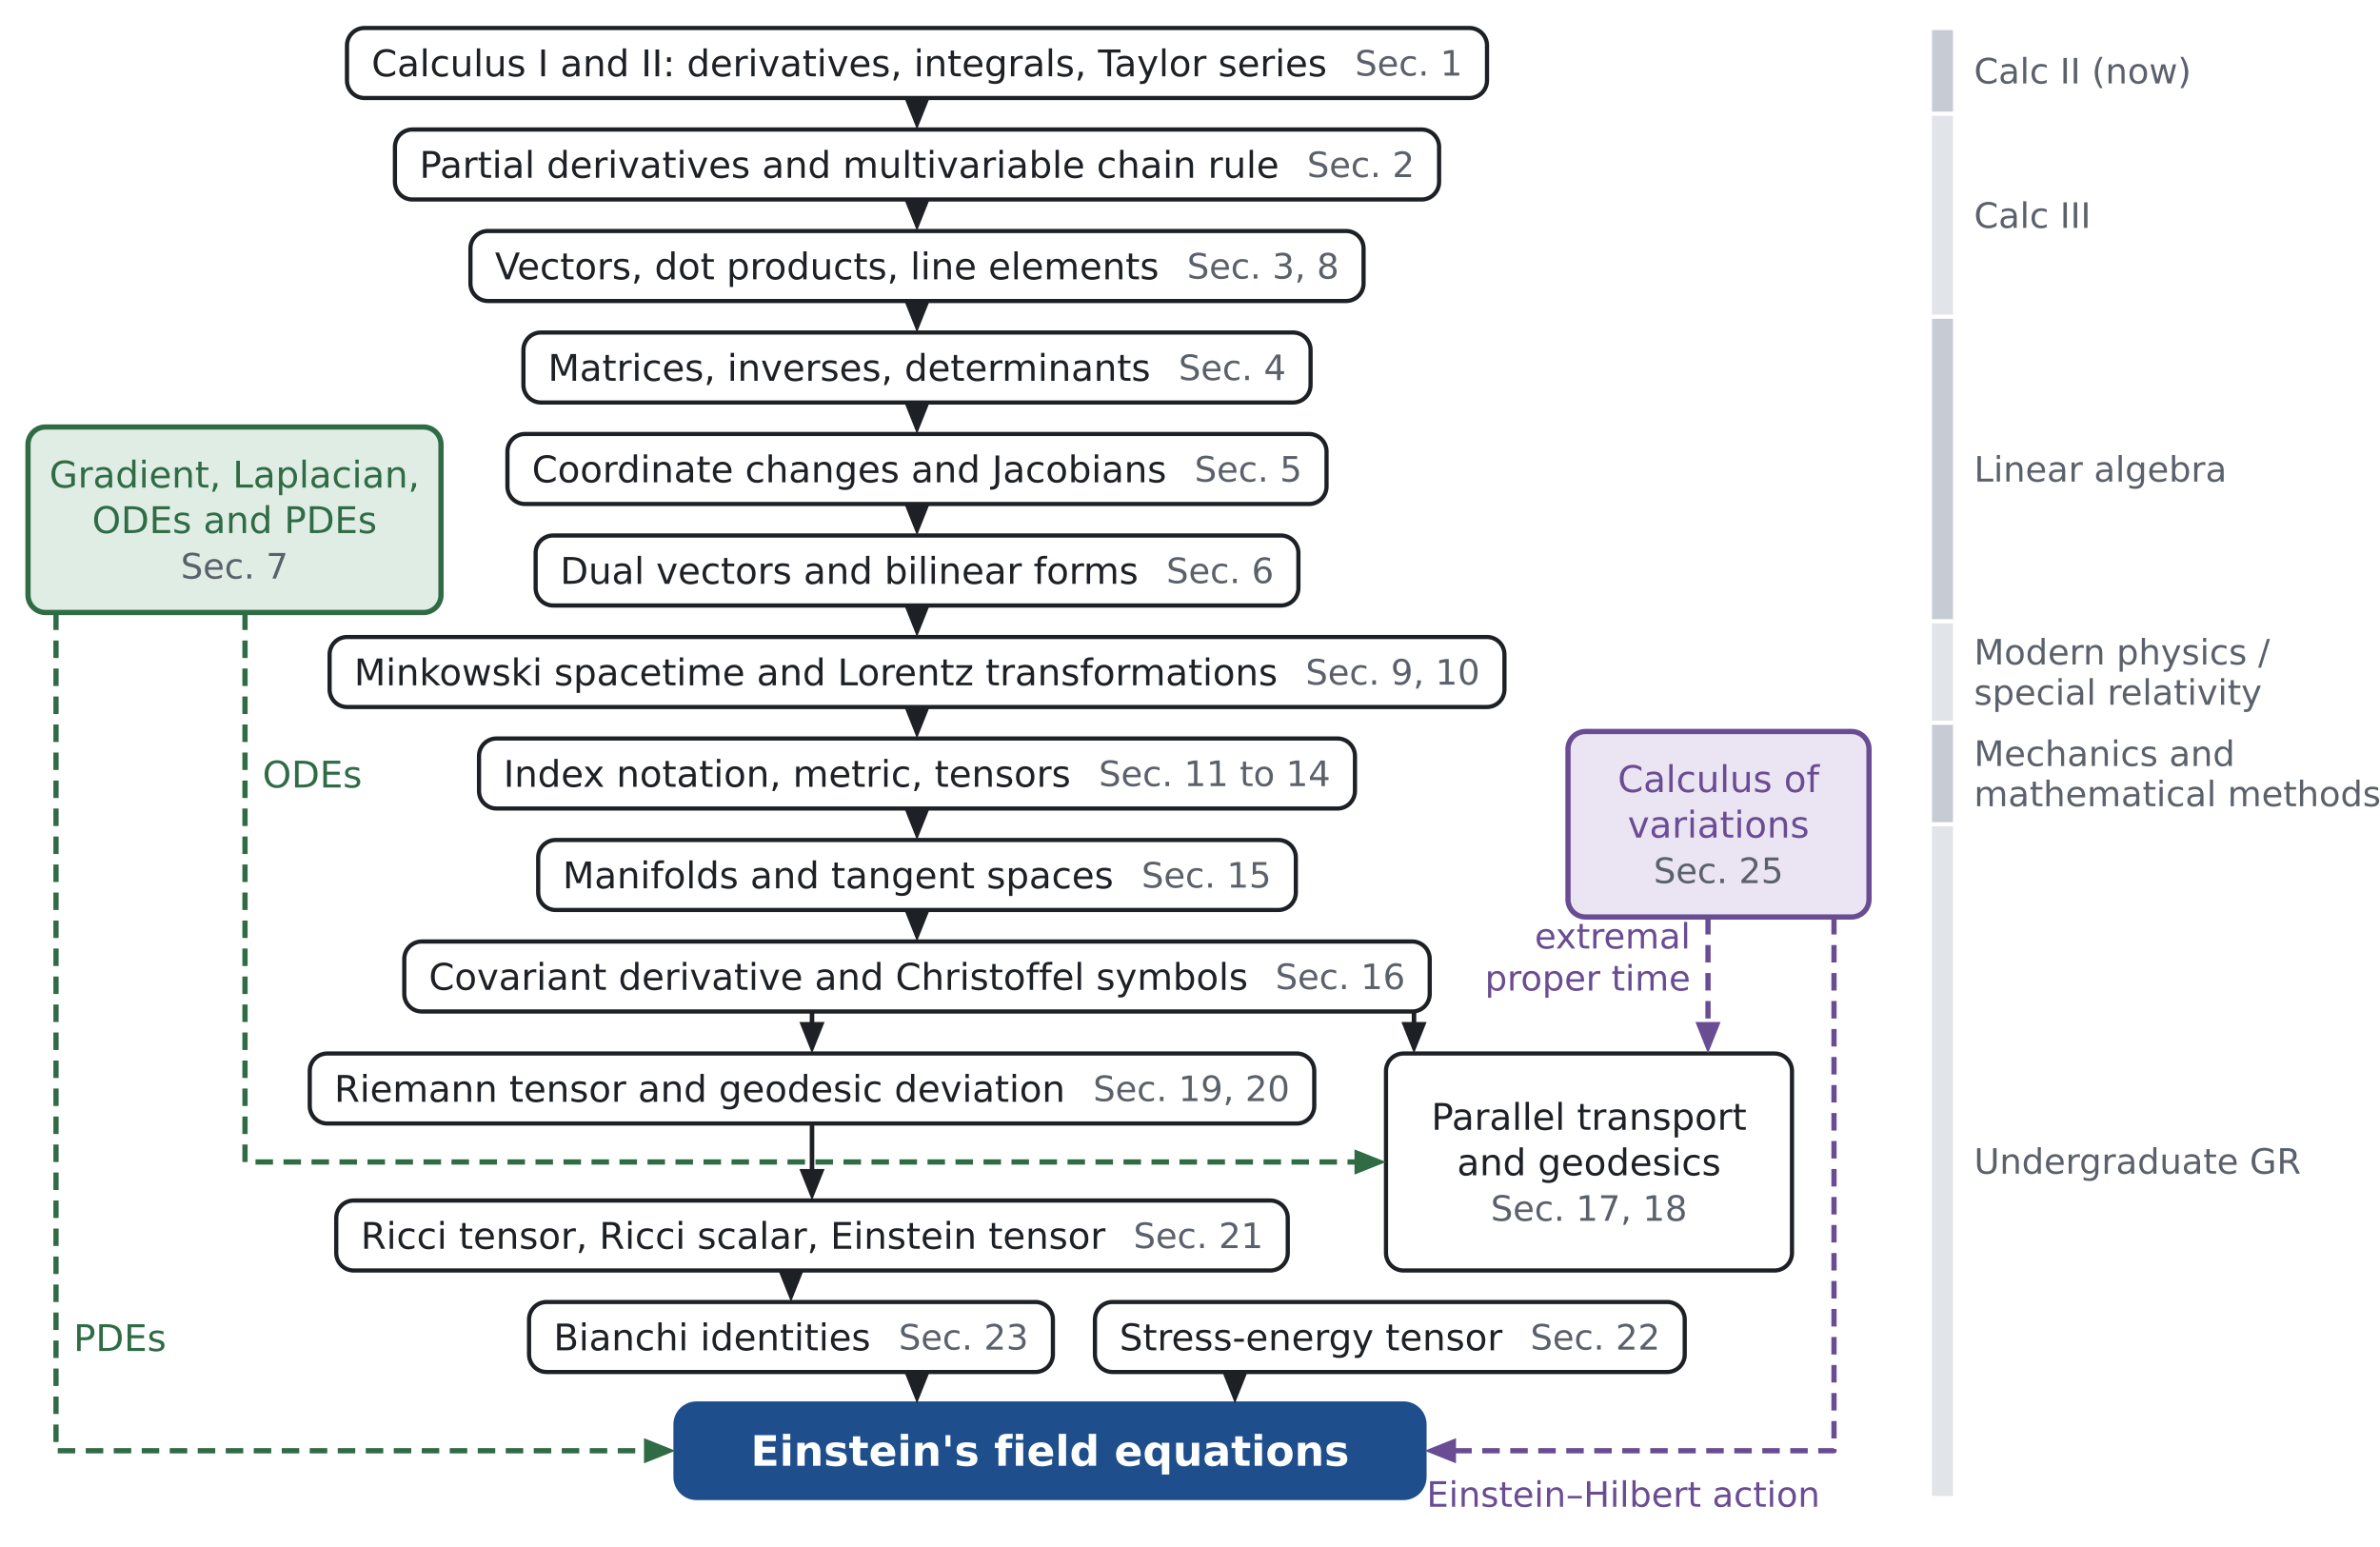
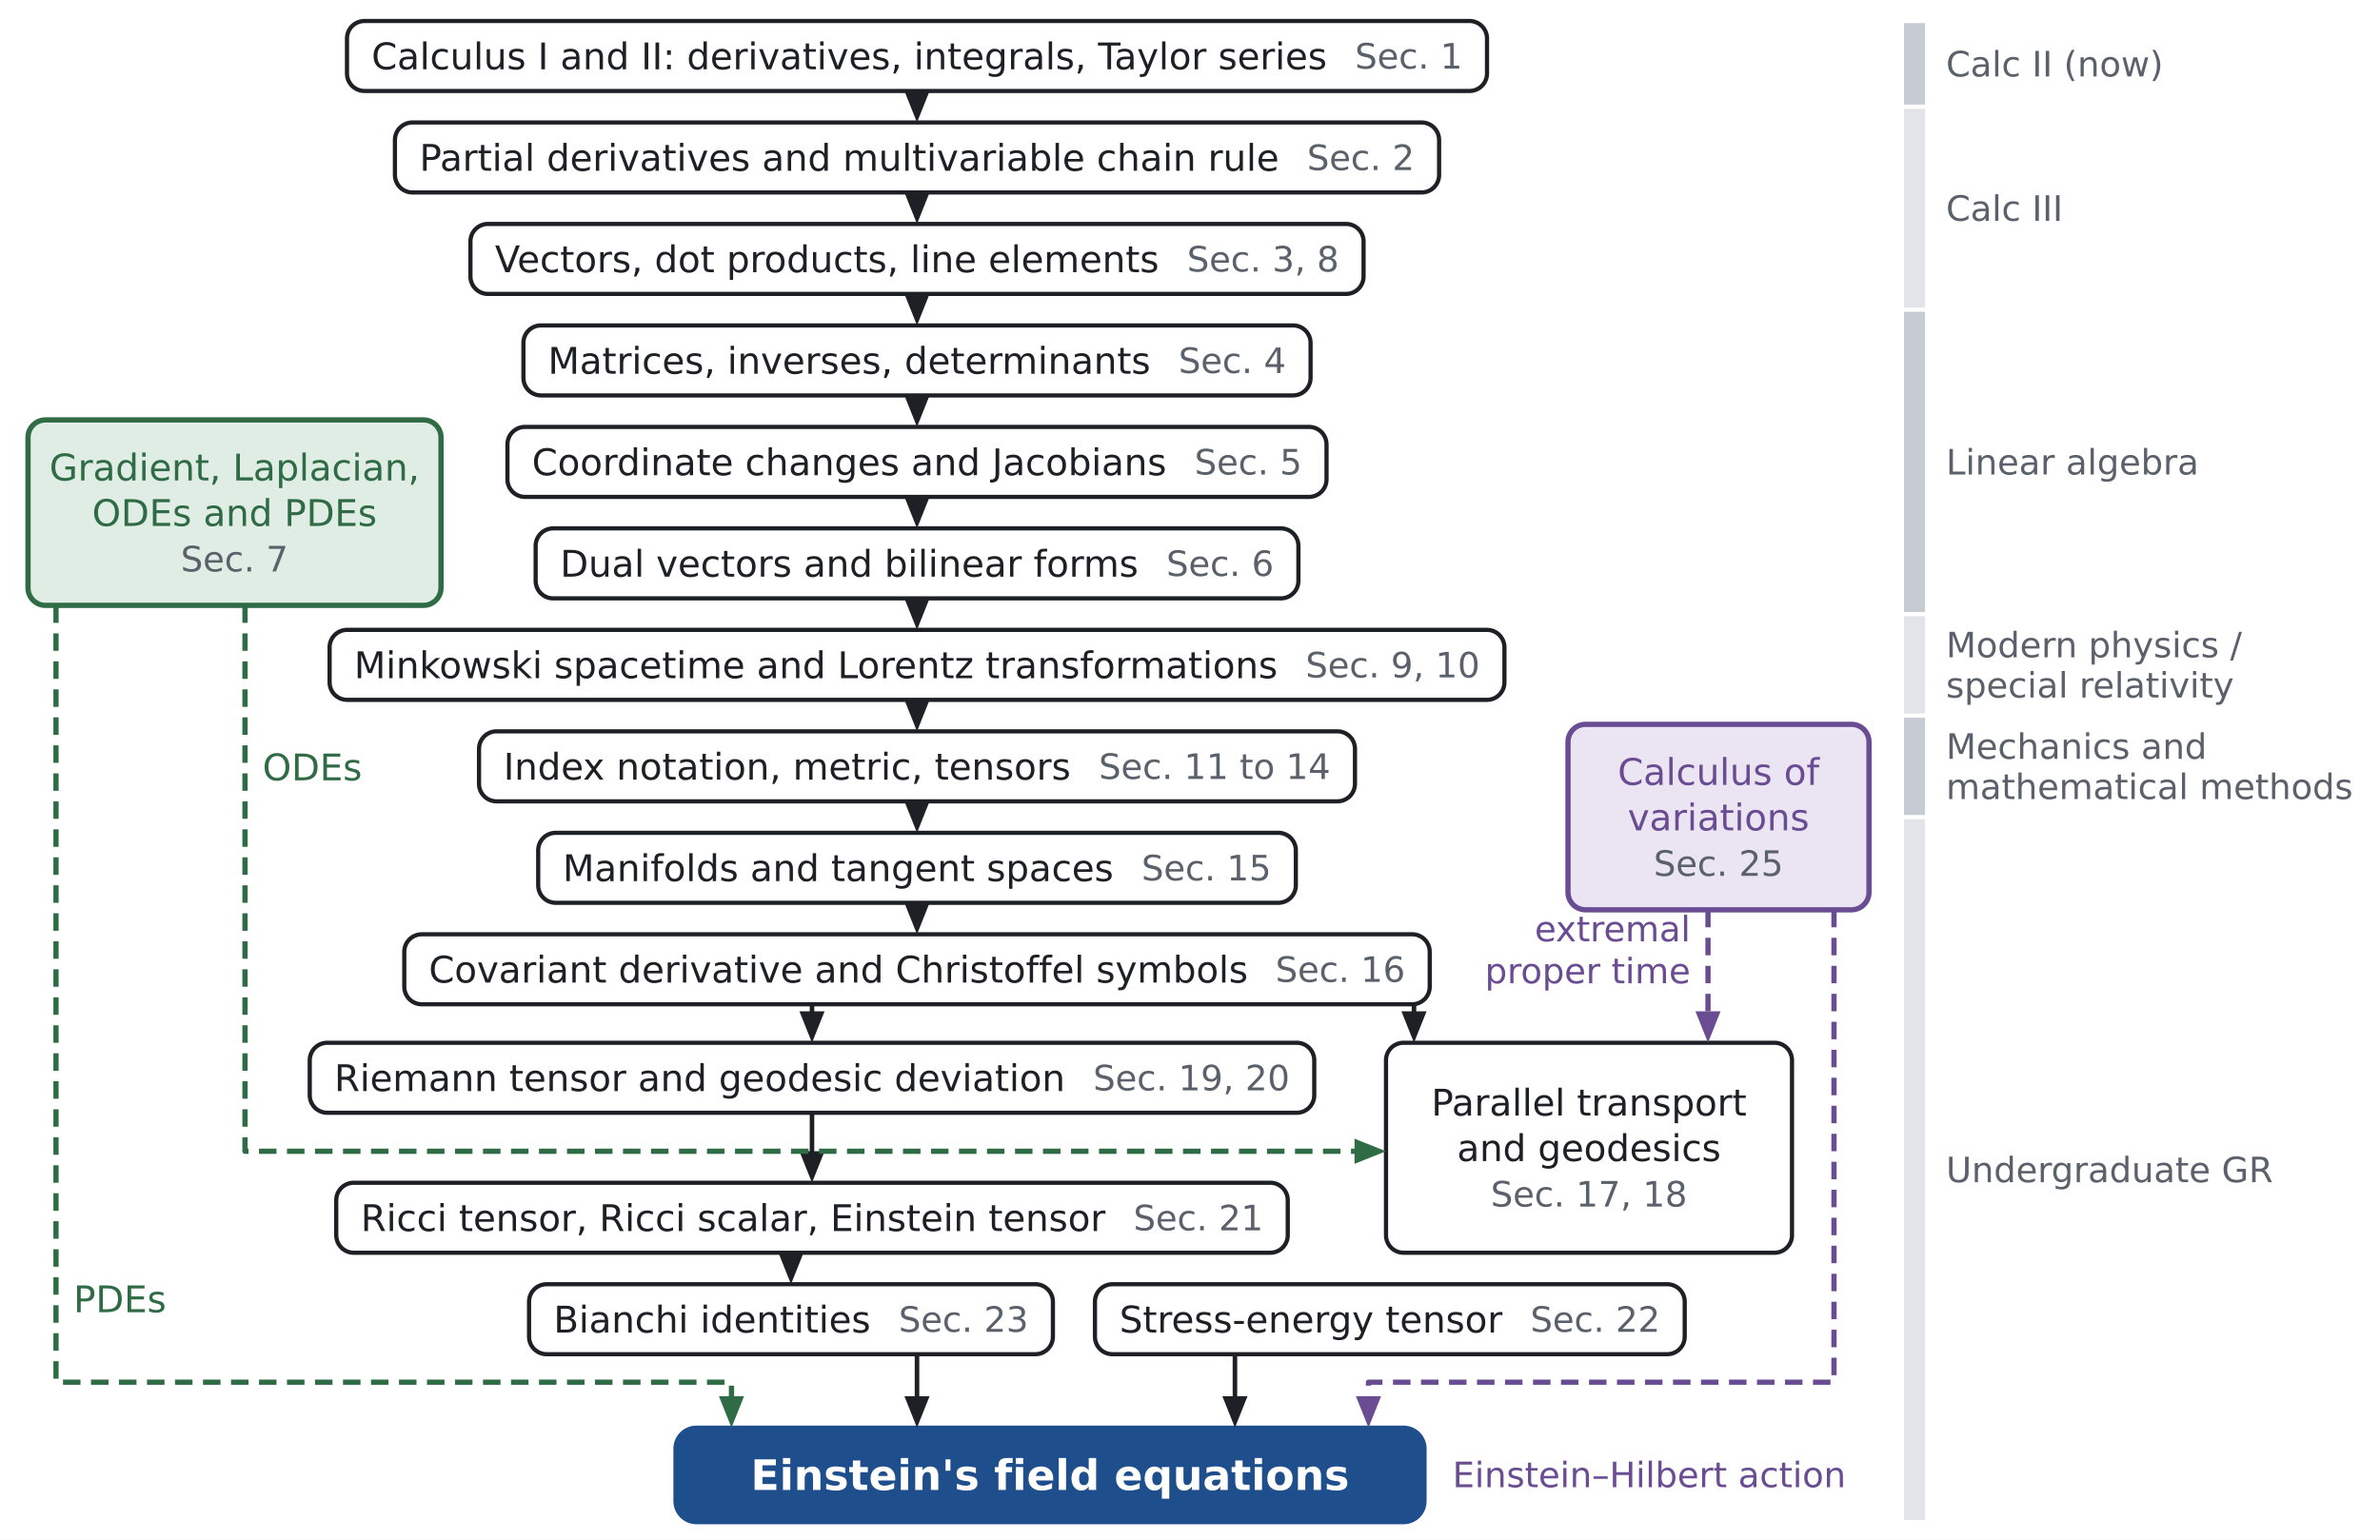
- <svg xmlns="http://www.w3.org/2000/svg" width="680" height="442" viewBox="0 0 680 442" font-family="DejaVu Sans, Inter, sans-serif">
+ <svg xmlns="http://www.w3.org/2000/svg" width="680" height="440" viewBox="0 0 680 440" font-family="DejaVu Sans, Inter, sans-serif">
  <defs>
    <marker id="ah-ink" viewBox="0 0 10 8" refX="5.00" refY="4" markerWidth="9" markerHeight="7.2" markerUnits="userSpaceOnUse" orient="auto-start-reverse">
      <path d="M0,0 L10,4 L0,8 Z" fill="#1d2025" />
    </marker>
    <marker id="ah-green" viewBox="0 0 10 8" refX="5.00" refY="4" markerWidth="9" markerHeight="7.2" markerUnits="userSpaceOnUse" orient="auto-start-reverse">
      <path d="M0,0 L10,4 L0,8 Z" fill="#2f6b45" />
    </marker>
    <marker id="ah-violet" viewBox="0 0 10 8" refX="5.00" refY="4" markerWidth="9" markerHeight="7.2" markerUnits="userSpaceOnUse" orient="auto-start-reverse">
      <path d="M0,0 L10,4 L0,8 Z" fill="#6a4c93" />
    </marker>
  </defs>
-   <rect width="680" height="442" fill="#ffffff" />
-   <rect x="99.14" y="8" width="325.72" height="20" rx="5" fill="#ffffff" stroke="#1d2025" stroke-width="1.2" />
-   <text x="106.14" y="21.8" font-size="10.5" fill="#1d2025">Calculus I and II: derivatives, integrals, Taylor series</text>
-   <text x="417.86" y="21.6" font-size="10" text-anchor="end" fill="#5b616b">Sec. 1</text>
-   <rect x="112.84" y="37" width="298.33" height="20" rx="5" fill="#ffffff" stroke="#1d2025" stroke-width="1.2" />
-   <text x="119.84" y="50.8" font-size="10.5" fill="#1d2025">Partial derivatives and multivariable chain rule</text>
-   <text x="404.16" y="50.6" font-size="10" text-anchor="end" fill="#5b616b">Sec. 2</text>
-   <rect x="134.41" y="66" width="255.18" height="20" rx="5" fill="#ffffff" stroke="#1d2025" stroke-width="1.2" />
-   <text x="141.41" y="79.8" font-size="10.5" fill="#1d2025">Vectors, dot products, line elements</text>
-   <text x="382.59" y="79.6" font-size="10" text-anchor="end" fill="#5b616b">Sec. 3, 8</text>
-   <rect x="149.55" y="95" width="224.9" height="20" rx="5" fill="#ffffff" stroke="#1d2025" stroke-width="1.2" />
-   <text x="156.55" y="108.8" font-size="10.5" fill="#1d2025">Matrices, inverses, determinants</text>
-   <text x="367.45" y="108.6" font-size="10" text-anchor="end" fill="#5b616b">Sec. 4</text>
-   <rect x="144.98" y="124" width="234.03" height="20" rx="5" fill="#ffffff" stroke="#1d2025" stroke-width="1.2" />
-   <text x="151.98" y="137.8" font-size="10.5" fill="#1d2025">Coordinate changes and Jacobians</text>
-   <text x="372.02" y="137.6" font-size="10" text-anchor="end" fill="#5b616b">Sec. 5</text>
-   <rect x="153.04" y="153" width="217.93" height="20" rx="5" fill="#ffffff" stroke="#1d2025" stroke-width="1.2" />
-   <text x="160.04" y="166.8" font-size="10.5" fill="#1d2025">Dual vectors and bilinear forms</text>
-   <text x="363.96" y="166.6" font-size="10" text-anchor="end" fill="#5b616b">Sec. 6</text>
-   <rect x="94.17" y="182" width="335.67" height="20" rx="5" fill="#ffffff" stroke="#1d2025" stroke-width="1.2" />
-   <text x="101.17" y="195.8" font-size="10.5" fill="#1d2025">Minkowski spacetime and Lorentz transformations</text>
-   <text x="422.83" y="195.6" font-size="10" text-anchor="end" fill="#5b616b">Sec. 9, 10</text>
-   <rect x="136.86" y="211" width="250.27" height="20" rx="5" fill="#ffffff" stroke="#1d2025" stroke-width="1.2" />
-   <text x="143.86" y="224.8" font-size="10.5" fill="#1d2025">Index notation, metric, tensors</text>
-   <text x="380.14" y="224.6" font-size="10" text-anchor="end" fill="#5b616b">Sec. 11 to 14</text>
-   <rect x="153.77" y="240" width="216.47" height="20" rx="5" fill="#ffffff" stroke="#1d2025" stroke-width="1.2" />
-   <text x="160.77" y="253.8" font-size="10.5" fill="#1d2025">Manifolds and tangent spaces</text>
-   <text x="363.23" y="253.6" font-size="10" text-anchor="end" fill="#5b616b">Sec. 15</text>
-   <rect x="115.51" y="269" width="292.98" height="20" rx="5" fill="#ffffff" stroke="#1d2025" stroke-width="1.2" />
-   <text x="122.51" y="282.8" font-size="10.5" fill="#1d2025">Covariant derivative and Christoffel symbols</text>
-   <text x="401.49" y="282.6" font-size="10" text-anchor="end" fill="#5b616b">Sec. 16</text>
-   <rect x="88.5" y="301" width="287" height="20" rx="5" fill="#ffffff" stroke="#1d2025" stroke-width="1.2" />
-   <text x="95.5" y="314.8" font-size="10.5" fill="#1d2025">Riemann tensor and geodesic deviation</text>
-   <text x="368.5" y="314.6" font-size="10" text-anchor="end" fill="#5b616b">Sec. 19, 20</text>
-   <rect x="96.07" y="343" width="271.86" height="20" rx="5" fill="#ffffff" stroke="#1d2025" stroke-width="1.2" />
-   <text x="103.07" y="356.8" font-size="10.5" fill="#1d2025">Ricci tensor, Ricci scalar, Einstein tensor</text>
-   <text x="360.93" y="356.6" font-size="10" text-anchor="end" fill="#5b616b">Sec. 21</text>
-   <rect x="151.16" y="372" width="149.67" height="20" rx="5" fill="#ffffff" stroke="#1d2025" stroke-width="1.2" />
-   <text x="158.16" y="385.8" font-size="10.5" fill="#1d2025">Bianchi identities</text>
-   <text x="293.84" y="385.6" font-size="10" text-anchor="end" fill="#5b616b">Sec. 23</text>
-   <rect x="312.84" y="372" width="168.51" height="20" rx="5" fill="#ffffff" stroke="#1d2025" stroke-width="1.2" />
-   <text x="319.84" y="385.8" font-size="10.5" fill="#1d2025">Stress-energy tensor</text>
-   <text x="474.34" y="385.6" font-size="10" text-anchor="end" fill="#5b616b">Sec. 22</text>
-   <rect x="193" y="401" width="214" height="27" rx="6" fill="#1f4e8c" stroke="#1f4e8c" stroke-width="1.2" />
-   <text x="300" y="418.8" font-size="12" text-anchor="middle" fill="#ffffff" font-weight="bold">Einstein's field equations</text>
-   <rect x="396" y="301" width="116" height="62" rx="5" fill="#ffffff" stroke="#1d2025" stroke-width="1.2" />
-   <text x="454" y="322.8" font-size="10.5" text-anchor="middle" fill="#1d2025">Parallel transport</text>
-   <text x="454" y="335.8" font-size="10.5" text-anchor="middle" fill="#1d2025">and geodesics</text>
-   <text x="454" y="348.8" font-size="10" text-anchor="middle" fill="#5b616b">Sec. 17, 18</text>
-   <rect x="8" y="122" width="118" height="53" rx="5" fill="#e0ede4" stroke="#2f6b45" stroke-width="1.5" />
-   <text x="67" y="139.3" font-size="10.5" text-anchor="middle" fill="#2f6b45">Gradient, Laplacian,</text>
-   <text x="67" y="152.3" font-size="10.5" text-anchor="middle" fill="#2f6b45">ODEs and PDEs</text>
-   <text x="67" y="165.3" font-size="10" text-anchor="middle" fill="#5b616b">Sec. 7</text>
-   <rect x="448" y="209" width="86" height="53" rx="5" fill="#ebe5f3" stroke="#6a4c93" stroke-width="1.5" />
-   <text x="491" y="226.3" font-size="10.5" text-anchor="middle" fill="#6a4c93">Calculus of</text>
-   <text x="491" y="239.3" font-size="10.5" text-anchor="middle" fill="#6a4c93">variations</text>
-   <text x="491" y="252.3" font-size="10" text-anchor="middle" fill="#5b616b">Sec. 25</text>
-   <path d="M262,28 L262,32.5" fill="none" stroke="#1d2025" stroke-width="1.3" stroke-linejoin="round" marker-end="url(#ah-ink)" />
-   <path d="M262,57 L262,61.5" fill="none" stroke="#1d2025" stroke-width="1.3" stroke-linejoin="round" marker-end="url(#ah-ink)" />
-   <path d="M262,86 L262,90.5" fill="none" stroke="#1d2025" stroke-width="1.3" stroke-linejoin="round" marker-end="url(#ah-ink)" />
-   <path d="M262,115 L262,119.5" fill="none" stroke="#1d2025" stroke-width="1.3" stroke-linejoin="round" marker-end="url(#ah-ink)" />
-   <path d="M262,144 L262,148.5" fill="none" stroke="#1d2025" stroke-width="1.3" stroke-linejoin="round" marker-end="url(#ah-ink)" />
-   <path d="M262,173 L262,177.5" fill="none" stroke="#1d2025" stroke-width="1.3" stroke-linejoin="round" marker-end="url(#ah-ink)" />
-   <path d="M262,202 L262,206.5" fill="none" stroke="#1d2025" stroke-width="1.3" stroke-linejoin="round" marker-end="url(#ah-ink)" />
-   <path d="M262,231 L262,235.5" fill="none" stroke="#1d2025" stroke-width="1.3" stroke-linejoin="round" marker-end="url(#ah-ink)" />
-   <path d="M262,260 L262,264.5" fill="none" stroke="#1d2025" stroke-width="1.3" stroke-linejoin="round" marker-end="url(#ah-ink)" />
-   <path d="M232,289 L232,296.5" fill="none" stroke="#1d2025" stroke-width="1.3" stroke-linejoin="round" marker-end="url(#ah-ink)" />
-   <path d="M404,289 L404,296.5" fill="none" stroke="#1d2025" stroke-width="1.3" stroke-linejoin="round" marker-end="url(#ah-ink)" />
-   <path d="M232,321 L232,338.5" fill="none" stroke="#1d2025" stroke-width="1.3" stroke-linejoin="round" marker-end="url(#ah-ink)" />
-   <path d="M226,363 L226,367.5" fill="none" stroke="#1d2025" stroke-width="1.3" stroke-linejoin="round" marker-end="url(#ah-ink)" />
-   <path d="M262,392 L262,396.5" fill="none" stroke="#1d2025" stroke-width="1.3" stroke-linejoin="round" marker-end="url(#ah-ink)" />
-   <path d="M352.84,392 L352.84,396.5" fill="none" stroke="#1d2025" stroke-width="1.3" stroke-linejoin="round" marker-end="url(#ah-ink)" />
-   <path d="M70,175 L70,332 L391.5,332" fill="none" stroke="#2f6b45" stroke-width="1.5" stroke-linejoin="round" stroke-dasharray="5 3" marker-end="url(#ah-green)" />
-   <path d="M16,175 L16,414.5 L188.5,414.5" fill="none" stroke="#2f6b45" stroke-width="1.5" stroke-linejoin="round" stroke-dasharray="5 3" marker-end="url(#ah-green)" />
-   <text x="75" y="225" font-size="10.5" fill="#2f6b45">ODEs</text>
-   <text x="21" y="386" font-size="10.5" fill="#2f6b45">PDEs</text>
-   <path d="M488,262 L488,296.5" fill="none" stroke="#6a4c93" stroke-width="1.5" stroke-linejoin="round" stroke-dasharray="5 3" marker-end="url(#ah-violet)" />
-   <text x="483" y="271" font-size="10" text-anchor="end" fill="#6a4c93">extremal</text>
-   <text x="483" y="283" font-size="10" text-anchor="end" fill="#6a4c93">proper time</text>
-   <path d="M524,262 L524,414.5 L411.5,414.5" fill="none" stroke="#6a4c93" stroke-width="1.5" stroke-linejoin="round" stroke-dasharray="5 3" marker-end="url(#ah-violet)" />
-   <text x="520" y="430.5" font-size="10" text-anchor="end" fill="#6a4c93">Einstein–Hilbert action</text>
-   <rect x="552" y="8.6" width="6" height="23.3" fill="#c7ccd4" />
-   <text x="564" y="23.85" font-size="10" fill="#5b616b">Calc II (now)</text>
-   <rect x="552" y="33.1" width="6" height="56.8" fill="#e1e4e9" />
-   <text x="564" y="65.1" font-size="10" fill="#5b616b">Calc III</text>
-   <rect x="552" y="91.1" width="6" height="85.8" fill="#c7ccd4" />
-   <text x="564" y="137.6" font-size="10" fill="#5b616b">Linear algebra</text>
-   <rect x="552" y="178.1" width="6" height="27.8" fill="#e1e4e9" />
-   <text x="564" y="189.85" font-size="10" fill="#5b616b">Modern physics /</text>
-   <text x="564" y="201.35" font-size="10" fill="#5b616b">special relativity</text>
-   <rect x="552" y="207.1" width="6" height="27.8" fill="#c7ccd4" />
-   <text x="564" y="218.85" font-size="10" fill="#5b616b">Mechanics and</text>
-   <text x="564" y="230.35" font-size="10" fill="#5b616b">mathematical methods</text>
-   <rect x="552" y="236.1" width="6" height="191.3" fill="#e1e4e9" />
-   <text x="564" y="335.35" font-size="10" fill="#5b616b">Undergraduate GR</text>
+   <rect width="680" height="440" fill="#ffffff" />
+   <rect x="99.14" y="6" width="325.72" height="20" rx="5" fill="#ffffff" stroke="#1d2025" stroke-width="1.2" />
+   <text x="106.14" y="19.8" font-size="10.5" fill="#1d2025">Calculus I and II: derivatives, integrals, Taylor series</text>
+   <text x="417.86" y="19.6" font-size="10" text-anchor="end" fill="#5b616b">Sec. 1</text>
+   <rect x="112.84" y="35" width="298.33" height="20" rx="5" fill="#ffffff" stroke="#1d2025" stroke-width="1.2" />
+   <text x="119.84" y="48.8" font-size="10.5" fill="#1d2025">Partial derivatives and multivariable chain rule</text>
+   <text x="404.16" y="48.6" font-size="10" text-anchor="end" fill="#5b616b">Sec. 2</text>
+   <rect x="134.41" y="64" width="255.18" height="20" rx="5" fill="#ffffff" stroke="#1d2025" stroke-width="1.2" />
+   <text x="141.41" y="77.8" font-size="10.5" fill="#1d2025">Vectors, dot products, line elements</text>
+   <text x="382.59" y="77.6" font-size="10" text-anchor="end" fill="#5b616b">Sec. 3, 8</text>
+   <rect x="149.55" y="93" width="224.9" height="20" rx="5" fill="#ffffff" stroke="#1d2025" stroke-width="1.2" />
+   <text x="156.55" y="106.8" font-size="10.5" fill="#1d2025">Matrices, inverses, determinants</text>
+   <text x="367.45" y="106.6" font-size="10" text-anchor="end" fill="#5b616b">Sec. 4</text>
+   <rect x="144.98" y="122" width="234.03" height="20" rx="5" fill="#ffffff" stroke="#1d2025" stroke-width="1.2" />
+   <text x="151.98" y="135.8" font-size="10.5" fill="#1d2025">Coordinate changes and Jacobians</text>
+   <text x="372.02" y="135.6" font-size="10" text-anchor="end" fill="#5b616b">Sec. 5</text>
+   <rect x="153.04" y="151" width="217.93" height="20" rx="5" fill="#ffffff" stroke="#1d2025" stroke-width="1.2" />
+   <text x="160.04" y="164.8" font-size="10.5" fill="#1d2025">Dual vectors and bilinear forms</text>
+   <text x="363.96" y="164.6" font-size="10" text-anchor="end" fill="#5b616b">Sec. 6</text>
+   <rect x="94.17" y="180" width="335.67" height="20" rx="5" fill="#ffffff" stroke="#1d2025" stroke-width="1.2" />
+   <text x="101.17" y="193.8" font-size="10.5" fill="#1d2025">Minkowski spacetime and Lorentz transformations</text>
+   <text x="422.83" y="193.6" font-size="10" text-anchor="end" fill="#5b616b">Sec. 9, 10</text>
+   <rect x="136.86" y="209" width="250.27" height="20" rx="5" fill="#ffffff" stroke="#1d2025" stroke-width="1.2" />
+   <text x="143.86" y="222.8" font-size="10.5" fill="#1d2025">Index notation, metric, tensors</text>
+   <text x="380.14" y="222.6" font-size="10" text-anchor="end" fill="#5b616b">Sec. 11 to 14</text>
+   <rect x="153.77" y="238" width="216.47" height="20" rx="5" fill="#ffffff" stroke="#1d2025" stroke-width="1.2" />
+   <text x="160.77" y="251.8" font-size="10.5" fill="#1d2025">Manifolds and tangent spaces</text>
+   <text x="363.23" y="251.6" font-size="10" text-anchor="end" fill="#5b616b">Sec. 15</text>
+   <rect x="115.51" y="267" width="292.98" height="20" rx="5" fill="#ffffff" stroke="#1d2025" stroke-width="1.2" />
+   <text x="122.51" y="280.8" font-size="10.5" fill="#1d2025">Covariant derivative and Christoffel symbols</text>
+   <text x="401.49" y="280.6" font-size="10" text-anchor="end" fill="#5b616b">Sec. 16</text>
+   <rect x="88.5" y="298" width="287" height="20" rx="5" fill="#ffffff" stroke="#1d2025" stroke-width="1.2" />
+   <text x="95.5" y="311.8" font-size="10.5" fill="#1d2025">Riemann tensor and geodesic deviation</text>
+   <text x="368.5" y="311.6" font-size="10" text-anchor="end" fill="#5b616b">Sec. 19, 20</text>
+   <rect x="96.07" y="338" width="271.86" height="20" rx="5" fill="#ffffff" stroke="#1d2025" stroke-width="1.2" />
+   <text x="103.07" y="351.8" font-size="10.5" fill="#1d2025">Ricci tensor, Ricci scalar, Einstein tensor</text>
+   <text x="360.93" y="351.6" font-size="10" text-anchor="end" fill="#5b616b">Sec. 21</text>
+   <rect x="151.16" y="367" width="149.67" height="20" rx="5" fill="#ffffff" stroke="#1d2025" stroke-width="1.2" />
+   <text x="158.16" y="380.8" font-size="10.5" fill="#1d2025">Bianchi identities</text>
+   <text x="293.84" y="380.6" font-size="10" text-anchor="end" fill="#5b616b">Sec. 23</text>
+   <rect x="312.84" y="367" width="168.51" height="20" rx="5" fill="#ffffff" stroke="#1d2025" stroke-width="1.2" />
+   <text x="319.84" y="380.8" font-size="10.5" fill="#1d2025">Stress-energy tensor</text>
+   <text x="474.34" y="380.6" font-size="10" text-anchor="end" fill="#5b616b">Sec. 22</text>
+   <rect x="193" y="408" width="214" height="27" rx="6" fill="#1f4e8c" stroke="#1f4e8c" stroke-width="1.2" />
+   <text x="300" y="425.8" font-size="12" text-anchor="middle" fill="#ffffff" font-weight="bold">Einstein's field equations</text>
+   <rect x="396" y="298" width="116" height="60" rx="5" fill="#ffffff" stroke="#1d2025" stroke-width="1.2" />
+   <text x="454" y="318.8" font-size="10.5" text-anchor="middle" fill="#1d2025">Parallel transport</text>
+   <text x="454" y="331.8" font-size="10.5" text-anchor="middle" fill="#1d2025">and geodesics</text>
+   <text x="454" y="344.8" font-size="10" text-anchor="middle" fill="#5b616b">Sec. 17, 18</text>
+   <rect x="8" y="120" width="118" height="53" rx="5" fill="#e0ede4" stroke="#2f6b45" stroke-width="1.5" />
+   <text x="67" y="137.3" font-size="10.5" text-anchor="middle" fill="#2f6b45">Gradient, Laplacian,</text>
+   <text x="67" y="150.3" font-size="10.5" text-anchor="middle" fill="#2f6b45">ODEs and PDEs</text>
+   <text x="67" y="163.3" font-size="10" text-anchor="middle" fill="#5b616b">Sec. 7</text>
+   <rect x="448" y="207" width="86" height="53" rx="5" fill="#ebe5f3" stroke="#6a4c93" stroke-width="1.5" />
+   <text x="491" y="224.3" font-size="10.5" text-anchor="middle" fill="#6a4c93">Calculus of</text>
+   <text x="491" y="237.3" font-size="10.5" text-anchor="middle" fill="#6a4c93">variations</text>
+   <text x="491" y="250.3" font-size="10" text-anchor="middle" fill="#5b616b">Sec. 25</text>
+   <path d="M262,26 L262,30.5" fill="none" stroke="#1d2025" stroke-width="1.3" stroke-linejoin="round" marker-end="url(#ah-ink)" />
+   <path d="M262,55 L262,59.5" fill="none" stroke="#1d2025" stroke-width="1.3" stroke-linejoin="round" marker-end="url(#ah-ink)" />
+   <path d="M262,84 L262,88.5" fill="none" stroke="#1d2025" stroke-width="1.3" stroke-linejoin="round" marker-end="url(#ah-ink)" />
+   <path d="M262,113 L262,117.5" fill="none" stroke="#1d2025" stroke-width="1.3" stroke-linejoin="round" marker-end="url(#ah-ink)" />
+   <path d="M262,142 L262,146.5" fill="none" stroke="#1d2025" stroke-width="1.3" stroke-linejoin="round" marker-end="url(#ah-ink)" />
+   <path d="M262,171 L262,175.5" fill="none" stroke="#1d2025" stroke-width="1.3" stroke-linejoin="round" marker-end="url(#ah-ink)" />
+   <path d="M262,200 L262,204.5" fill="none" stroke="#1d2025" stroke-width="1.3" stroke-linejoin="round" marker-end="url(#ah-ink)" />
+   <path d="M262,229 L262,233.5" fill="none" stroke="#1d2025" stroke-width="1.3" stroke-linejoin="round" marker-end="url(#ah-ink)" />
+   <path d="M262,258 L262,262.5" fill="none" stroke="#1d2025" stroke-width="1.3" stroke-linejoin="round" marker-end="url(#ah-ink)" />
+   <path d="M232,287 L232,293.5" fill="none" stroke="#1d2025" stroke-width="1.3" stroke-linejoin="round" marker-end="url(#ah-ink)" />
+   <path d="M404,287 L404,293.5" fill="none" stroke="#1d2025" stroke-width="1.3" stroke-linejoin="round" marker-end="url(#ah-ink)" />
+   <path d="M232,318 L232,333.5" fill="none" stroke="#1d2025" stroke-width="1.3" stroke-linejoin="round" marker-end="url(#ah-ink)" />
+   <path d="M226,358 L226,362.5" fill="none" stroke="#1d2025" stroke-width="1.3" stroke-linejoin="round" marker-end="url(#ah-ink)" />
+   <path d="M262,387 L262,403.5" fill="none" stroke="#1d2025" stroke-width="1.3" stroke-linejoin="round" marker-end="url(#ah-ink)" />
+   <path d="M352.84,387 L352.84,403.5" fill="none" stroke="#1d2025" stroke-width="1.3" stroke-linejoin="round" marker-end="url(#ah-ink)" />
+   <path d="M70,173 L70,329 L391.5,329" fill="none" stroke="#2f6b45" stroke-width="1.5" stroke-linejoin="round" stroke-dasharray="5 3" marker-end="url(#ah-green)" />
+   <path d="M16,173 L16,395 L209,395 L209,403.5" fill="none" stroke="#2f6b45" stroke-width="1.5" stroke-linejoin="round" stroke-dasharray="5 3" marker-end="url(#ah-green)" />
+   <text x="75" y="223" font-size="10.5" fill="#2f6b45">ODEs</text>
+   <text x="21" y="375" font-size="10.5" fill="#2f6b45">PDEs</text>
+   <path d="M488,260 L488,293.5" fill="none" stroke="#6a4c93" stroke-width="1.5" stroke-linejoin="round" stroke-dasharray="5 3" marker-end="url(#ah-violet)" />
+   <text x="483" y="269" font-size="10" text-anchor="end" fill="#6a4c93">extremal</text>
+   <text x="483" y="281" font-size="10" text-anchor="end" fill="#6a4c93">proper time</text>
+   <path d="M524,260 L524,395 L391,395 L391,403.5" fill="none" stroke="#6a4c93" stroke-width="1.5" stroke-linejoin="round" stroke-dasharray="5 3" marker-end="url(#ah-violet)" />
+   <text x="415" y="425" font-size="10" fill="#6a4c93">Einstein–Hilbert action</text>
+   <rect x="544" y="6.6" width="6" height="23.3" fill="#c7ccd4" />
+   <text x="556" y="21.85" font-size="10" fill="#5b616b">Calc II (now)</text>
+   <rect x="544" y="31.1" width="6" height="56.8" fill="#e1e4e9" />
+   <text x="556" y="63.1" font-size="10" fill="#5b616b">Calc III</text>
+   <rect x="544" y="89.1" width="6" height="85.8" fill="#c7ccd4" />
+   <text x="556" y="135.6" font-size="10" fill="#5b616b">Linear algebra</text>
+   <rect x="544" y="176.1" width="6" height="27.8" fill="#e1e4e9" />
+   <text x="556" y="187.85" font-size="10" fill="#5b616b">Modern physics /</text>
+   <text x="556" y="199.35" font-size="10" fill="#5b616b">special relativity</text>
+   <rect x="544" y="205.1" width="6" height="27.8" fill="#c7ccd4" />
+   <text x="556" y="216.85" font-size="10" fill="#5b616b">Mechanics and</text>
+   <text x="556" y="228.35" font-size="10" fill="#5b616b">mathematical methods</text>
+   <rect x="544" y="234.1" width="6" height="200.3" fill="#e1e4e9" />
+   <text x="556" y="337.85" font-size="10" fill="#5b616b">Undergraduate GR</text>
</svg>
